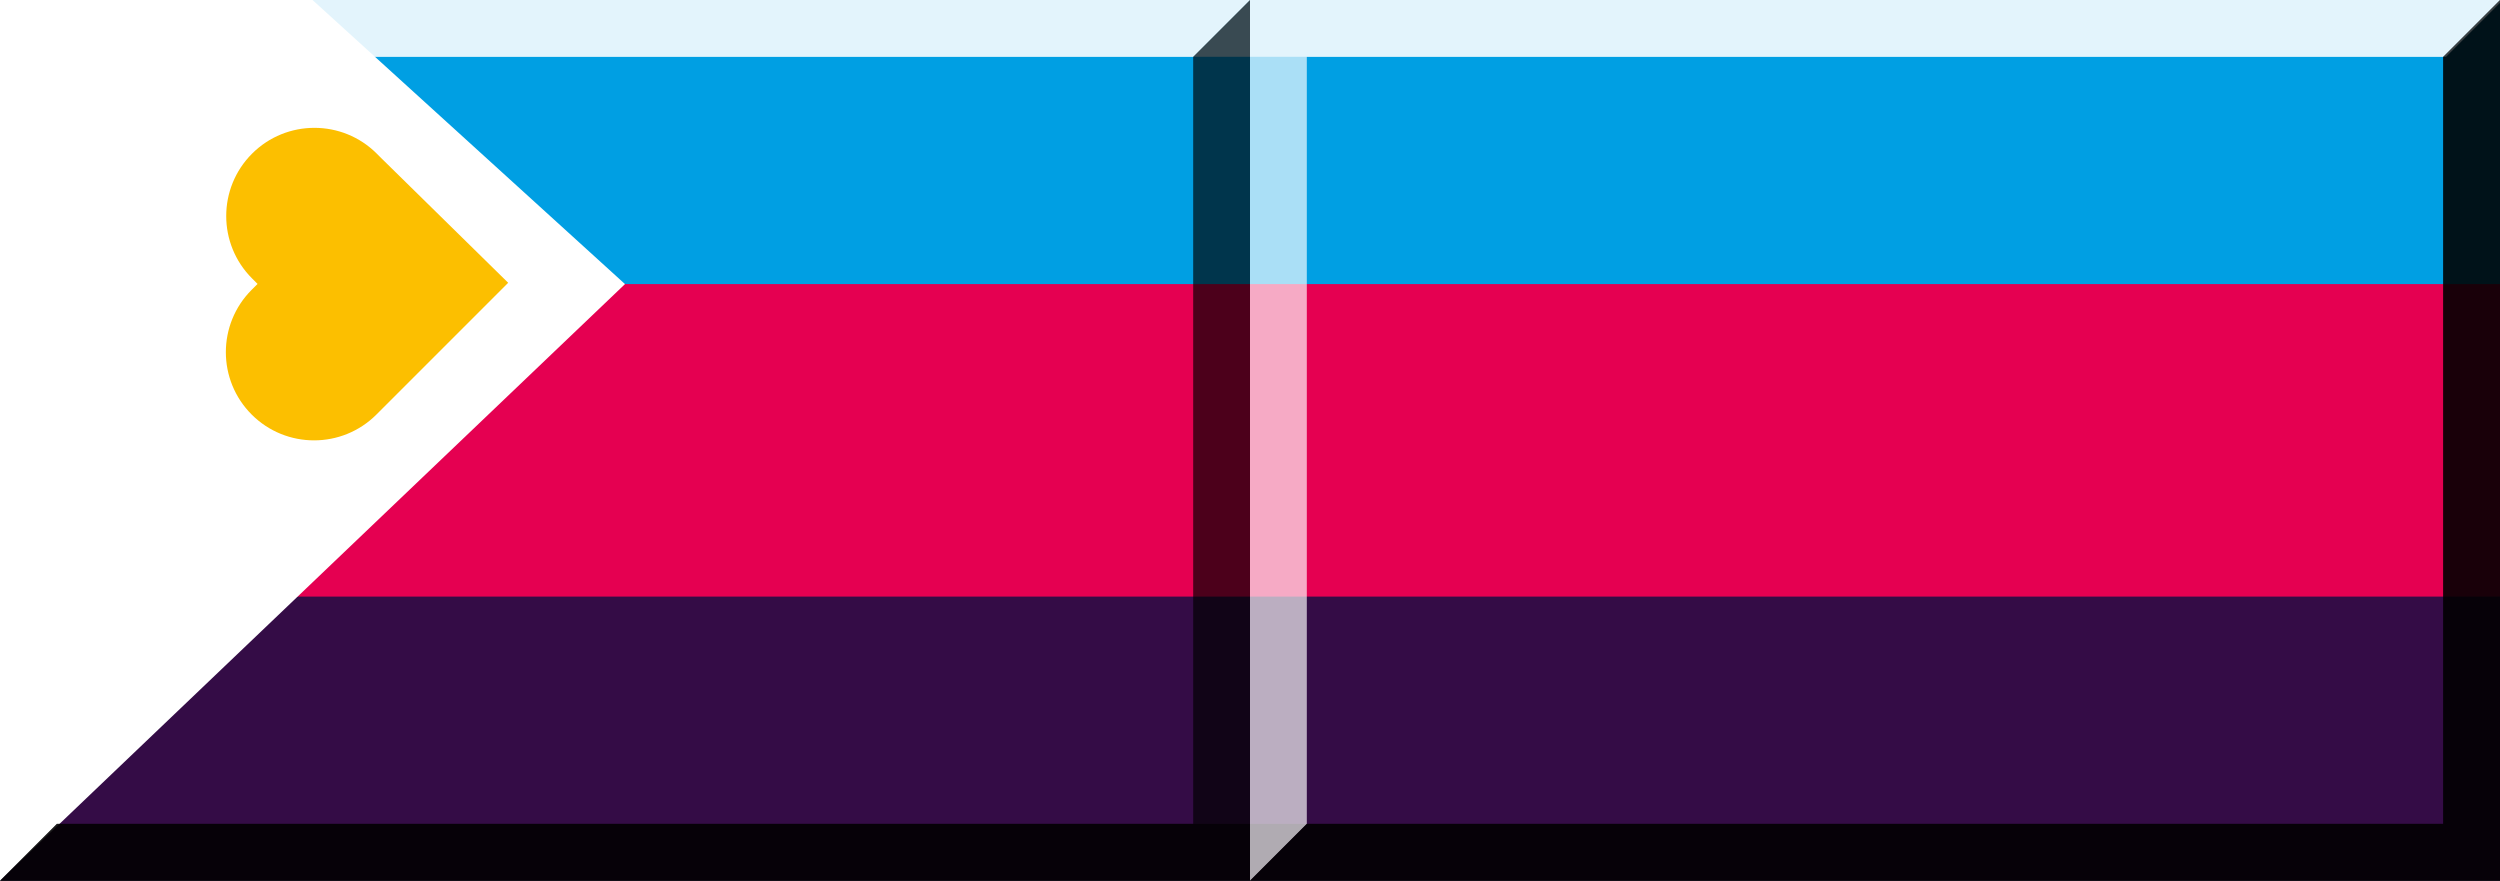
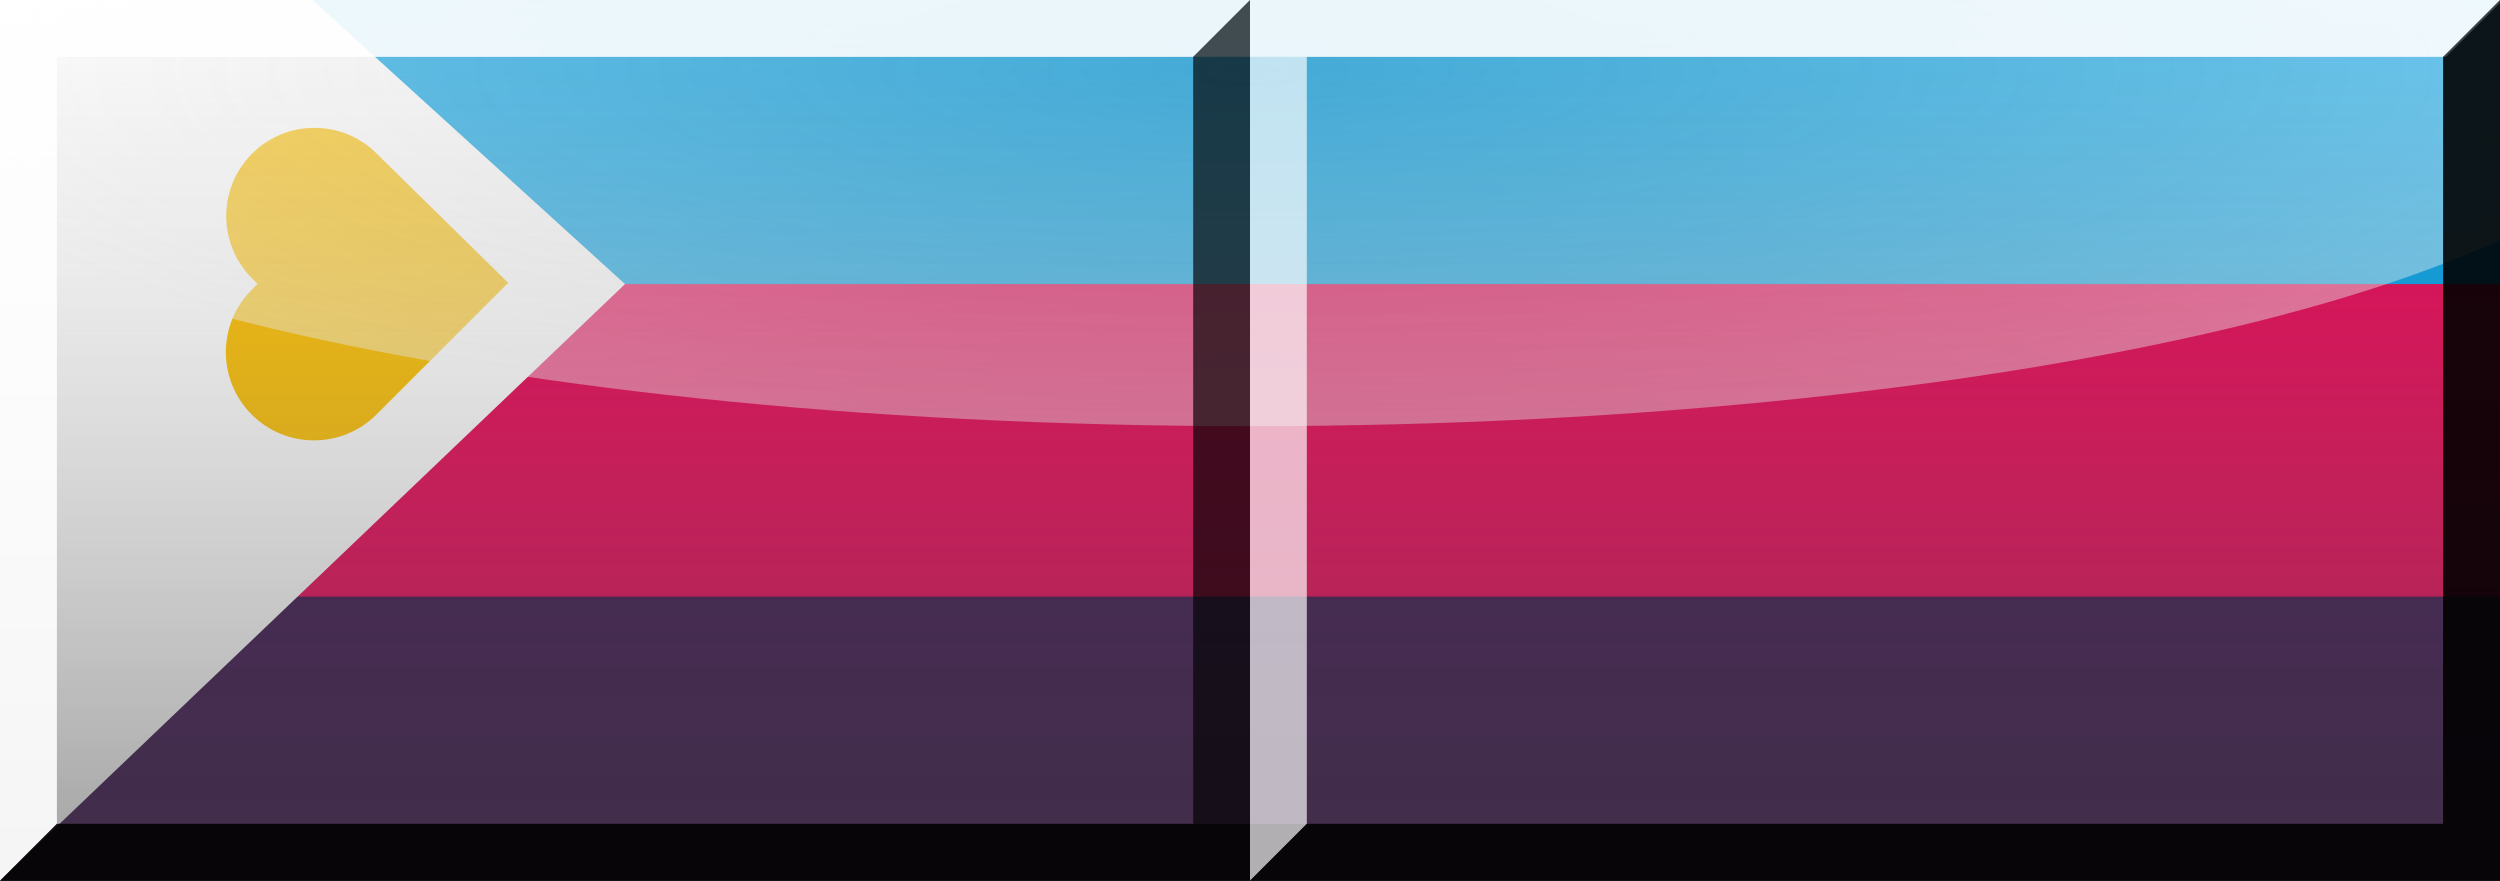
<svg xmlns="http://www.w3.org/2000/svg" width="88" height="31" version="1.1" viewBox="0 0 88 31" xml:space="preserve">
+   <defs id="defs1">
+     <radialGradient id="radialGradient2" cx="44" cy="1.312" r="64" gradientTransform="matrix(.78125 0 0 .19531 9.625 2.2437)" gradientUnits="userSpaceOnUse">
+       <stop id="stop1" stop-color="#c5c5c5" stop-opacity=".328" offset="0" />
+     d<stop id="stop2" stop-color="#fff" stop-opacity=".436" offset="1" />
+     </radialGradient>
+     <linearGradient id="linearGradient10" x2="88" y1="15.5" y2="15.5" gradientTransform="matrix(.35227 0 0 2.8387 -1.321e-7 -88)" gradientUnits="userSpaceOnUse">
+       <stop id="stop10" stop-color="#9c9c9c" stop-opacity="0" offset="0" />
+       <stop id="stop9" stop-color="#4a4a4a" stop-opacity=".52" offset="1" />
+     </linearGradient>
+   </defs>
  <g id="flags" stroke-width=".01">
    <g id="trans">
      <path id="trans-5" d="m0 0h88v31h-88z" fill="#5bcefa" />
      <path id="trans-4" d="m0 0h88v25h-88z" fill="#f5a9b8" />
      <path id="trans-3" d="m0 0h88v19h-88z" fill="#fff" />
      <path id="trans-2" d="m0 0h88v12h-88z" fill="#f5a9b8" />
      <path id="trans-1" d="m0 0h88v6h-88z" fill="#5bcefa" />
    </g>
    <g id="lesbi">
      <path id="lesbi-5" d="m0 0h88v31h-88z" fill="#a20160" />
      <path id="lesbi-4" d="m0 0h88v25h-88z" fill="#d161a2" />
      <path id="lesbi-3" d="m0 0h88v19h-88z" fill="#fff" />
      <path id="lesbi-2" d="m0 0h88v12h-88z" fill="#fd9855" />
      <path id="lesbi-1" d="m0 0h88v6h-88z" fill="#d62e02" />
    </g>
    <g id="enby">
      <path id="enby-4" d="m0 0h88v31h-88z" fill="#000" />
      <path id="enby-3" d="m0 0h88v23h-88z" fill="#9d59d2" />
      <path id="enby-2" d="m0 0h88v16h-88z" fill="#fff" />
      <path id="enby-1" d="m0 0h88v8h-88z" fill="#fff430" />
    </g>
    <g id="bi">
      <path id="bi-3" d="m0 0h88v31h-88z" fill="#0038a8" />
      <path id="bi-2" d="m0 0h88v19h-88z" fill="#9b4f96" />
      <path id="bi-1" d="m0 0h88v12h-88z" fill="#d60270" />
    </g>
    <g id="rainbow">
      <path id="rainbow-6" d="m0 0h88v31h-88z" fill="#770088" />
      <path id="rainbow-5" d="m0 0h88v25h-88z" fill="#004cff" />
      <path id="rainbow-4" d="m0 0h88v20h-88z" fill="#028121" />
      <path id="rainbow-3" d="m0 0h88v15h-88z" fill="#ffee00" />
      <path id="rainbow-2" d="m0 0h88v10h-88z" fill="#ff8d00" />
      <path id="rainbow-1" d="m0 0h88v5h-88z" fill="#e50000" />
    </g>
    <g id="lesbi-7">
      <path id="lesbi-7-7" d="m0 0h88v31h-88z" fill="#a30262" />
      <path id="lesbi-7-6" d="m0 0h88v27h-88z" fill="#b55690" />
      <path id="lesbi-7-5" d="m0 0h88v22h-88z" fill="#d162a4" />
      <path id="lesbi-7-4" d="m0 0h88v18h-88z" fill="#fff" />
      <path id="lesbi-7-3" d="m0 0h88v13h-88z" fill="#ff9a56" />
      <path id="lesbi-7-2" d="m0 0h88v9h-88z" fill="#ef7627" />
      <path id="lesbi-7-1" d="m0 0h88v4h-88z" fill="#d52d00" />
    </g>
    <g id="gay">
      <path id="gay-5" d="m0 0h88v31h-88z" fill="#3d1a78" />
      <path id="gay-4" d="m0 0h88v25h-88z" fill="#7bade2" />
      <path id="gay-3" d="m0 0h88v19h-88z" fill="#fff" />
      <path id="gay-2" d="m0 0h88v12h-88z" fill="#98e8c1" />
      <path id="gay-1" d="m0 0h88v6h-88z" fill="#078d70" />
    </g>
    <g id="gay-7">
      <path id="gay-7-1" d="m0 0h88v31h-88z" fill="#3D1A78" />
      <path id="gay-7-2" d="m0 0h88v27h-88z" fill="#5049CC" />
      <path id="gay-7-3" d="m0 0h88v22h-88z" fill="#7BADE2" />
      <path id="gay-7-4" d="m0 0h88v18h-88z" fill="#fff" />
      <path id="gay-7-5" d="m0 0h88v13h-88z" fill="#98E8C1" />
      <path id="gay-7-6" d="m0 0h88v9h-88z" fill="#26CEAA" />
      <path id="gay-7-7" d="m0 0h88v4h-88z" fill="#078D70" />
    </g>
    <g id="agender">
      <path id="agender-7" d="m0 0h88v31h-88z" fill="#000" />
      <path id="agender-6" d="m0 0h88v27h-88z" fill="#bababa" />
      <path id="agender-5" d="m0 0h88v22h-88z" fill="#fff" />
      <path id="agender-4" d="m0 0h88v18h-88z" fill="#baf484" />
      <path id="agender-3" d="m0 0h88v13h-88z" fill="#fff" />
      <path id="agender-2" d="m0 0h88v9h-88z" fill="#bababa" />
      <path id="agender-1" d="m0 0h88v4h-88z" fill="#000" />
    </g>
    <g id="fluid">
      <path id="fluid-5" d="m0 0h88v31h-88z" fill="#303cbe" />
      <path id="fluid-4" d="m0 0h88v25h-88z" fill="#000" />
      <path id="fluid-3" d="m0 0h88v19h-88z" fill="#bf12d7" />
      <path id="fluid-2" d="m0 0h88v12h-88z" fill="#fff" />
      <path id="fluid-1" d="m0 0h88v6h-88z" fill="#fe76a2" />
    </g>
    <g id="intersex">
      <path id="intersex-2" d="m0 0h88v31h-88z" fill="#ffd800" />
      <circle id="intersex-1" cx="44" cy="15.5" r="9" fill="none" stroke="#7902aa" stroke-width="3.5" />
    </g>
    <g id="ace">
      <path id="ace-4" d="m0 0h88v31h-88z" fill="#810081" />
      <path id="ace-3" d="m0 0h88v23h-88z" fill="#fff" />
      <path id="ace-2" d="m0 0h88v16h-88z" fill="#a4a4a4" />
      <path id="ace-1" d="m0 0h88v8h-88z" fill="#000" />
    </g>
    <g id="aro">
      <path id="aro-5" d="m0 0h88v31h-88z" fill="#000" />
      <path id="aro-4" d="m0 0h88v25h-88z" fill="#ababab" />
      <path id="aro-3" d="m0 0h88v19h-88z" fill="#fff" />
      <path id="aro-2" d="m0 0h88v12h-88z" fill="#a8d47a" />
      <path id="aro-1" d="m0 0h88v6h-88z" fill="#3ba740" />
    </g>
    <g id="neptunic">
      <path id="neptunic-6" d="m0 0h88v31h-88z" fill="#9799EF" />
      <path id="neptunic-5" d="m0 0h88v25h-88z" fill="#99B0EA" />
      <path id="neptunic-4" d="m0 0h88v20h-88z" fill="#A1E6EF" />
      <path id="neptunic-3" d="m0 0h88v15h-88z" fill="#74E9D4" />
      <path id="neptunic-2" d="m0 0h88v10h-88z" fill="#3AD5C8" />
      <path id="neptunic-1" d="m0 0h88v5h-88z" fill="#039BBA" />
    </g>
    <g id="pan">
      <path id="pan-3" d="m0 0h88v31h-88z" fill="#1ab3ff" />
      <path id="pan-2" d="m0 0h88v21h-88z" fill="#ffd700" />
      <path id="pan-1" d="m0 0h88v10h-88z" fill="#ff1c8d" />
    </g>
    <g id="genderqueer">
      <path id="genderqueer-3" d="m0 0h88v31h-88z" fill="#49821e" />
      <path id="genderqueer-2" d="m0 0h88v21h-88z" fill="#fff" />
      <path id="genderqueer-1" d="m0 0h88v10h-88z" fill="#b57fdd" />
    </g>
    <g id="poly">
      <path id="poly-3" d="m0 0h88v31h-88z" fill="#340c46" />
      <path id="poly-2" d="m0 0h88v21h-88z" fill="#e50051" />
      <path id="poly-1" d="m0 0h88v10h-88z" fill="#009fe3" />
      <path id="poly-quad" d="m0 0h11l11 10-22 21z" fill="#fff" />
      <path id="poly-heart" d="m8.872 5.409c-1.212 1.212-1.212 3.179 0 4.391l0.194 0.194s-0.207 0.207-0.207 0.207c-1.212 1.212-1.212 3.179 0 4.391 1.212 1.212 3.179 1.212 4.391 0l0.207-0.207 4.391-4.391 0.04-0.04-4.419-4.34-0.012-0.011-0.194-0.194c-1.212-1.212-3.179-1.212-4.391 0z" fill="#fcbf00" />
    </g>
  </g>
  <g id="clips" display="none">
    <rect id="half" width="44" height="31" />
    <path id="75-degree" d="m0 0h53.7l-19.4 31h-34.3z" />
    <path id="45-degree" d="m0 0h72.5l-57 31h-15.5z" />
    <path id="diagonal" d="m88 0-88 31v-31z" />
    <rect id="bottom-half" width="88" height="16" />
    <path id="heart" d="m55.943 4.973c-3.153-3.153-8.268-3.153-11.422-4.5e-6l-0.504 0.504-0.537-0.537c-3.153-3.153-8.268-3.153-11.422-4.5e-6 -3.153 3.153-3.153 8.268-2e-6 11.422l0.537 0.537 11.422 11.422 0.104 0.104 11.288-11.495 0.029-0.03 0.504-0.504c3.153-3.153 3.153-8.268 1.9e-5 -11.422z" />
    <path id="triangle" d="M 44,15.5 0,31 V 0 Z" />
  </g>
  <g id="overlays">
+     <g id="gloss">
+       <ellipse id="path1" cx="44" cy="2.5" rx="50" ry="12.5" fill="url(#radialGradient2)" stroke-width=".997" />
+       <rect id="rect1" transform="rotate(90)" y="-88" width="31" height="88" fill="url(#linearGradient10)" />
+     </g>
    <g id="outset">
      <path id="outset-2" d="m0 6e-8h2v29l-2 2zm0 0h88l-2 2h-86z" fill="#fff" fill-opacity=".667" />
      <path id="outset-1" d="m86 2 2-2v31h-2zm-84 27h86v2h-88z" fill="#000" fill-opacity=".667" />
    </g>
    <g id="outset-double">
      <path id="outset-double-4" d="m0 6e-8h2v29l-2 2zm0 0 44-6e-8 -2 2-42 1e-7z" fill="#fff" fill-opacity=".667" />
      <path id="outset-double-3" d="m44 0h2v29l-2 2zm0 0 44.1-1e-7 -2 2-42 1e-7z" fill="#fff" fill-opacity=".667" />
      <path id="outset-double-2" d="m86 2 2-2v31h-2zm-40 27h42v2h-44z" fill-opacity=".667" />
      <path id="outset-double-1" d="m42 2 2-2v31h-2zm-40 27h42v2h-44z" fill-opacity=".667" />
    </g>
  </g>
</svg>
